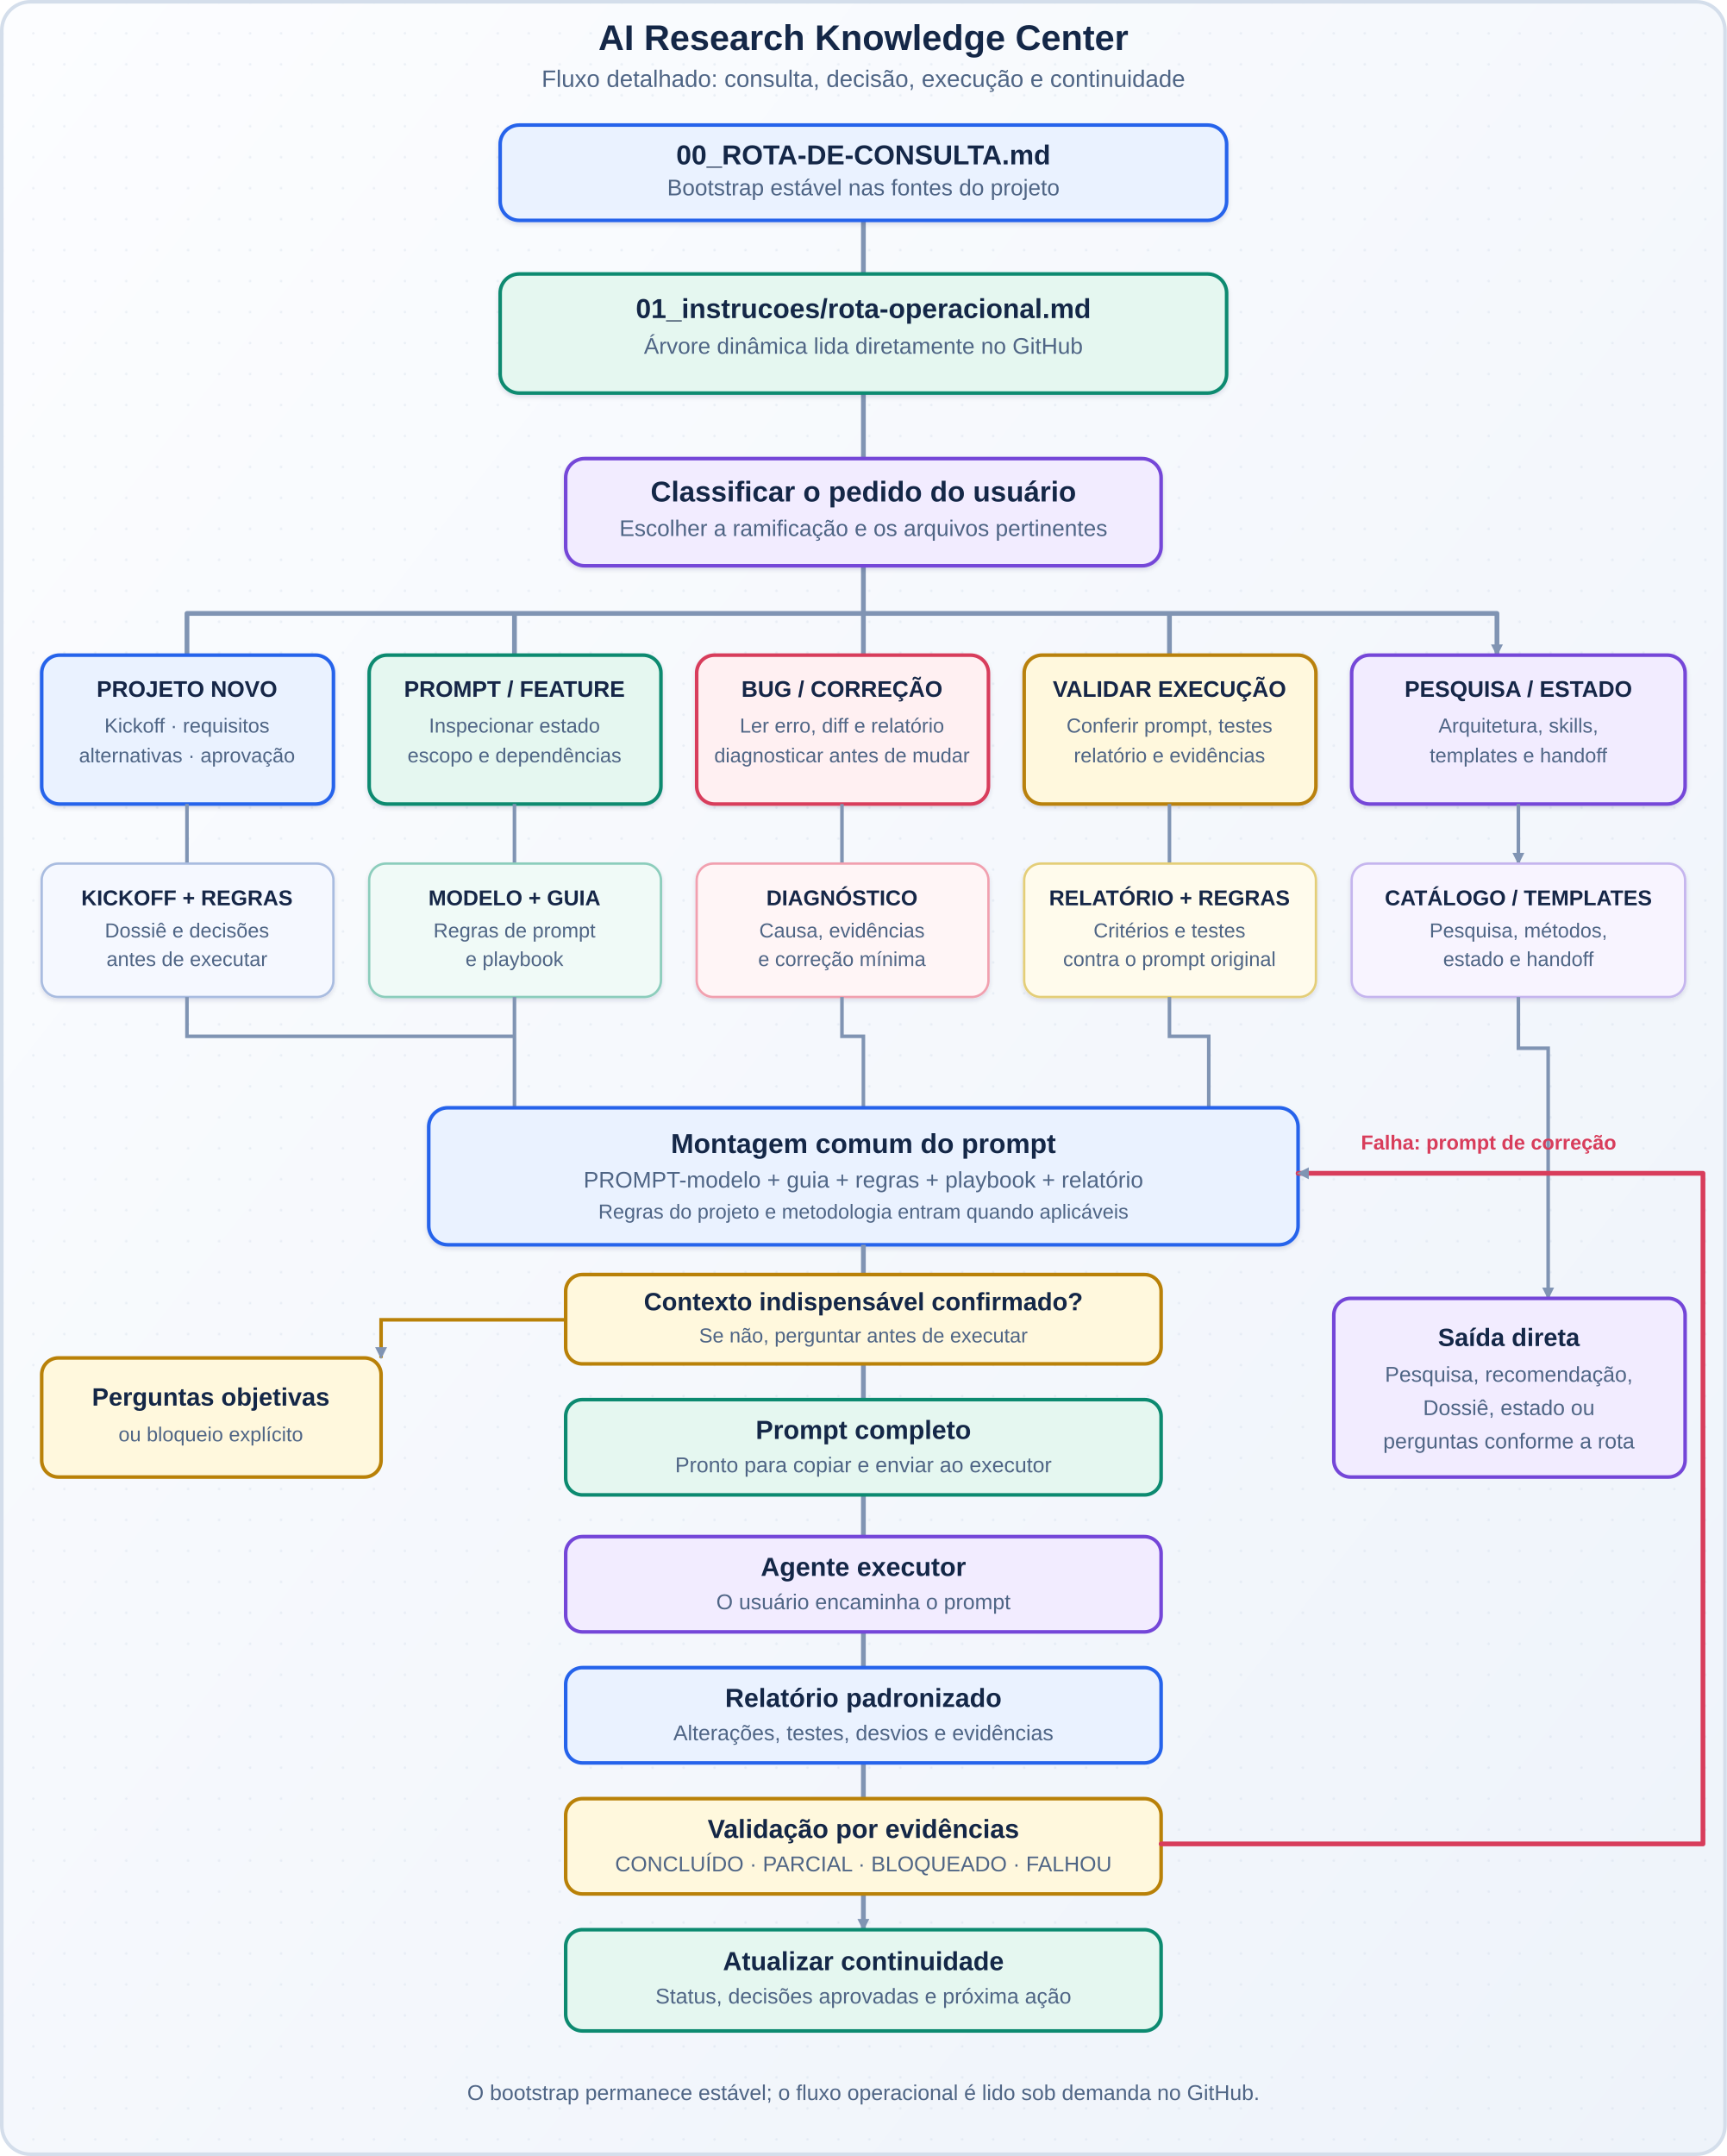
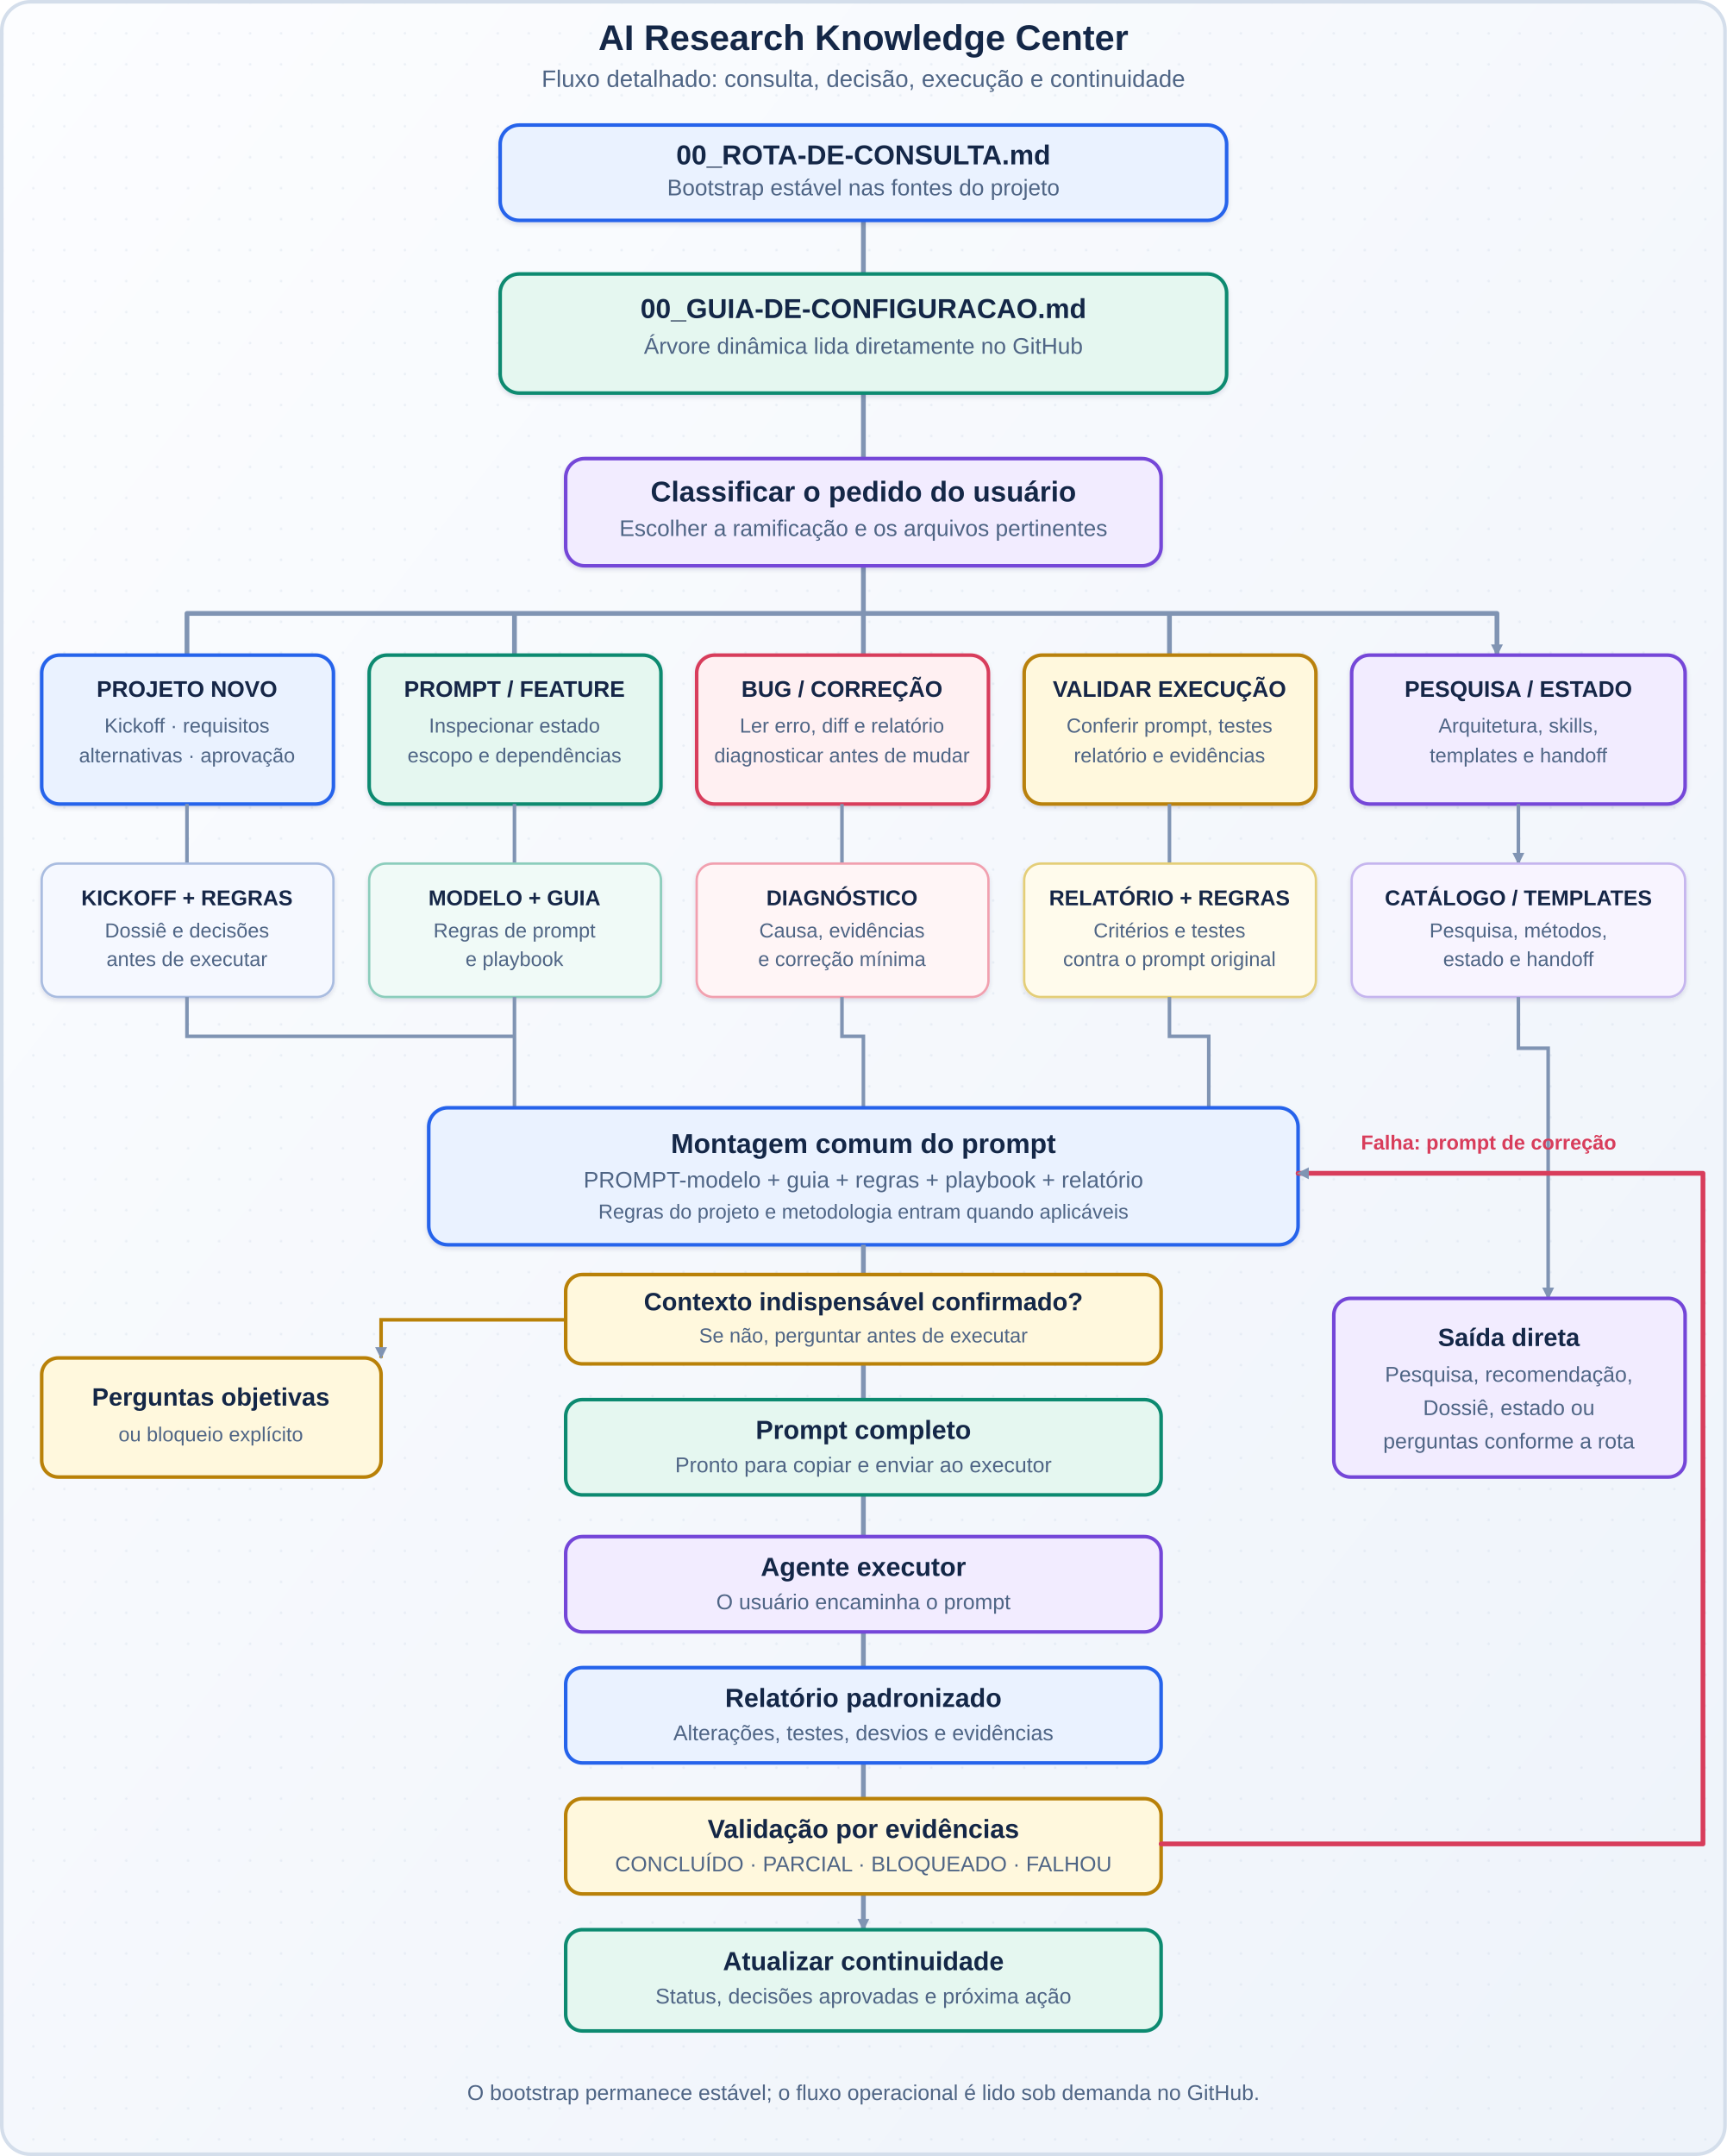
<svg xmlns="http://www.w3.org/2000/svg" width="1450" height="1810" viewBox="0 0 1450 1810">
  <defs>
    <marker id="arrow" markerWidth="12" markerHeight="12" refX="10" refY="6" orient="auto" markerUnits="userSpaceOnUse">
      <path d="M1,1 L11,6 L1,11 Z" fill="#8094B3" />
    </marker>
    <filter id="shadow" x="-15%" y="-15%" width="130%" height="140%">
      <feDropShadow dx="0" dy="2" stdDeviation="2" flood-color="#142747" flood-opacity=".12" />
    </filter>
    <linearGradient id="canvasGradient" x1="0" y1="0" x2="1" y2="1">
      <stop offset="0%" stop-color="#FCFDFF" />
      <stop offset="100%" stop-color="#EEF3FA" />
    </linearGradient>
    <linearGradient id="canvasGradientDark" x1="0" y1="0" x2="1" y2="1">
      <stop offset="0%" stop-color="#081323" />
      <stop offset="100%" stop-color="#101E32" />
    </linearGradient>
    <pattern id="canvasDotGrid" width="26" height="26" patternUnits="userSpaceOnUse">
      <circle cx="2" cy="2" r="1.1" fill="#BFCDE0" opacity=".48" />
    </pattern>
    <pattern id="canvasDotGridDark" width="26" height="26" patternUnits="userSpaceOnUse">
      <circle cx="2" cy="2" r="1.1" fill="#2B4260" opacity=".62" />
    </pattern>
    <filter id="flowGlow" x="-100%" y="-100%" width="300%" height="300%">
      <feGaussianBlur stdDeviation="4.5" result="blur" />
      <feMerge>
        <feMergeNode in="blur" />
        <feMergeNode in="SourceGraphic" />
      </feMerge>
    </filter>
    <style>
    .canvas-background{fill:url(#canvasGradient);stroke:#D4DEEB;stroke-width:3}
    .canvas-grid{fill:url(#canvasDotGrid);opacity:.5}
    @media(prefers-color-scheme:dark){
      .canvas-background{fill:url(#canvasGradientDark)!important;stroke:#29415F!important}
      .canvas-grid{fill:url(#canvasDotGridDark)!important;opacity:.55}
      text[fill="#142747"]{fill:#EDF5FF!important}
      text[fill="#4F6585"]{fill:#B5C6DC!important}
      text[fill="#46556B"],text[fill="#344256"]{fill:#B5C6DC!important}
      text[fill="#D83D5B"]{fill:#FF7892!important}
      rect[fill="#EAF2FF"]{fill:#142B45!important}
      rect[fill="#E5F7F0"],rect[fill="#F0FAF7"]{fill:#123331!important}
      rect[fill="#F2ECFF"],rect[fill="#F8F4FF"]{fill:#26233F!important}
      rect[fill="#FFF0F2"],rect[fill="#FFF5F6"]{fill:#3B1E2A!important}
      rect[fill="#FFF8DD"],rect[fill="#FFFBEC"]{fill:#382F1C!important}
      rect[fill="#F5F8FF"]{fill:#142B45!important}
      rect[stroke="#2563EB"]{stroke:#45B8FF!important}
      rect[stroke="#0C8A70"],rect[stroke="#8CCDBC"]{stroke:#3BDBBA!important}
      rect[stroke="#7446D8"]{stroke:#A18CFF!important}
      rect[stroke="#D83D5B"],rect[stroke="#F1A0AF"]{stroke:#FF7892!important}
      rect[stroke="#B98108"],rect[stroke="#E4CE78"]{stroke:#F2C75B!important}
      rect[stroke="#A9BCE0"]{stroke:#7193BE!important}
      rect[stroke="#C5B5EE"]{stroke:#9484CC!important}
      path[stroke="#8094B3"]{stroke:#5A7596!important}
      path[fill="#8094B3"]{fill:#5A7596!important}
    }
  </style>
  </defs>
  <rect class="canvas-background" x="1.5" y="1.5" width="1447" height="1807" rx="24" />
  <rect class="canvas-grid" x="3" y="3" width="1444" height="1804" rx="22" />
  <text x="725" y="42" text-anchor="middle" font-family="Arial,sans-serif" font-size="30" font-weight="700" fill="#142747">AI Research Knowledge Center</text>
  <text x="725" y="73" text-anchor="middle" font-family="Arial,sans-serif" font-size="20" fill="#4F6585">Fluxo detalhado: consulta, decisão, execução e continuidade</text>
  <path d="M725 185 V230 M725 330 V385 M725 475 V515 H157 V550 M725 515 H432 V550 M725 515 V550 M725 515 H982 V550 M725 515 H1257 V550" fill="none" stroke="#8094B3" stroke-width="4" stroke-linecap="round" stroke-linejoin="round" marker-end="url(#arrow)" />
  <rect x="420" y="105" width="610" height="80" rx="16" fill="#EAF2FF" stroke="#2563EB" stroke-width="3" filter="url(#shadow)" />
  <text x="725" y="138" text-anchor="middle" font-family="Arial,sans-serif" font-size="23" font-weight="700" fill="#142747">00_ROTA-DE-CONSULTA.md</text>
  <text x="725" y="164" text-anchor="middle" font-family="Arial,sans-serif" font-size="19" fill="#4F6585">Bootstrap estável nas fontes do projeto</text>
  <rect x="420" y="230" width="610" height="100" rx="16" fill="#E5F7F0" stroke="#0C8A70" stroke-width="3" filter="url(#shadow)" />
-   <text x="725" y="267" text-anchor="middle" font-family="Arial,sans-serif" font-size="23" font-weight="700" fill="#142747">01_instrucoes/rota-operacional.md</text>
+   <text x="725" y="267" text-anchor="middle" font-family="Arial,sans-serif" font-size="23" font-weight="700" fill="#142747">00_GUIA-DE-CONFIGURACAO.md</text>
  <text x="725" y="297" text-anchor="middle" font-family="Arial,sans-serif" font-size="19" fill="#4F6585">Árvore dinâmica lida diretamente no GitHub</text>
  <rect x="475" y="385" width="500" height="90" rx="16" fill="#F2ECFF" stroke="#7446D8" stroke-width="3" filter="url(#shadow)" />
  <text x="725" y="421" text-anchor="middle" font-family="Arial,sans-serif" font-size="24" font-weight="700" fill="#142747">Classificar o pedido do usuário</text>
  <text x="725" y="450" text-anchor="middle" font-family="Arial,sans-serif" font-size="19" fill="#4F6585">Escolher a ramificação e os arquivos pertinentes</text>
  <g filter="url(#shadow)" font-family="Arial,sans-serif" text-anchor="middle">
    <rect x="35" y="550" width="245" height="125" rx="15" fill="#EAF2FF" stroke="#2563EB" stroke-width="3" />
    <text x="157" y="585" font-size="19" font-weight="700" fill="#142747">PROJETO NOVO</text>
    <text x="157" y="615" font-size="17" fill="#4F6585">Kickoff · requisitos</text>
    <text x="157" y="640" font-size="17" fill="#4F6585">alternativas · aprovação</text>
    <rect x="310" y="550" width="245" height="125" rx="15" fill="#E5F7F0" stroke="#0C8A70" stroke-width="3" />
    <text x="432" y="585" font-size="19" font-weight="700" fill="#142747">PROMPT / FEATURE</text>
    <text x="432" y="615" font-size="17" fill="#4F6585">Inspecionar estado</text>
    <text x="432" y="640" font-size="17" fill="#4F6585">escopo e dependências</text>
    <rect x="585" y="550" width="245" height="125" rx="15" fill="#FFF0F2" stroke="#D83D5B" stroke-width="3" />
    <text x="707" y="585" font-size="19" font-weight="700" fill="#142747">BUG / CORREÇÃO</text>
    <text x="707" y="615" font-size="17" fill="#4F6585">Ler erro, diff e relatório</text>
    <text x="707" y="640" font-size="17" fill="#4F6585">diagnosticar antes de mudar</text>
    <rect x="860" y="550" width="245" height="125" rx="15" fill="#FFF8DD" stroke="#B98108" stroke-width="3" />
    <text x="982" y="585" font-size="19" font-weight="700" fill="#142747">VALIDAR EXECUÇÃO</text>
    <text x="982" y="615" font-size="17" fill="#4F6585">Conferir prompt, testes</text>
    <text x="982" y="640" font-size="17" fill="#4F6585">relatório e evidências</text>
    <rect x="1135" y="550" width="280" height="125" rx="15" fill="#F2ECFF" stroke="#7446D8" stroke-width="3" />
    <text x="1275" y="585" font-size="19" font-weight="700" fill="#142747">PESQUISA / ESTADO</text>
    <text x="1275" y="615" font-size="17" fill="#4F6585">Arquitetura, skills,</text>
    <text x="1275" y="640" font-size="17" fill="#4F6585">templates e handoff</text>
  </g>
  <path d="M157 675 V725 M432 675 V725 M707 675 V725 M982 675 V725 M1275 675 V725" fill="none" stroke="#8094B3" stroke-width="3" marker-end="url(#arrow)" />
  <g filter="url(#shadow)" font-family="Arial,sans-serif" text-anchor="middle">
    <rect x="35" y="725" width="245" height="112" rx="14" fill="#F5F8FF" stroke="#A9BCE0" stroke-width="2" />
    <text x="157" y="760" font-size="18" font-weight="700" fill="#142747">KICKOFF + REGRAS</text>
    <text x="157" y="787" font-size="17" fill="#4F6585">Dossiê e decisões</text>
    <text x="157" y="811" font-size="17" fill="#4F6585">antes de executar</text>
    <rect x="310" y="725" width="245" height="112" rx="14" fill="#F0FAF7" stroke="#8CCDBC" stroke-width="2" />
    <text x="432" y="760" font-size="18" font-weight="700" fill="#142747">MODELO + GUIA</text>
    <text x="432" y="787" font-size="17" fill="#4F6585">Regras de prompt</text>
    <text x="432" y="811" font-size="17" fill="#4F6585">e playbook</text>
    <rect x="585" y="725" width="245" height="112" rx="14" fill="#FFF5F6" stroke="#F1A0AF" stroke-width="2" />
    <text x="707" y="760" font-size="18" font-weight="700" fill="#142747">DIAGNÓSTICO</text>
    <text x="707" y="787" font-size="17" fill="#4F6585">Causa, evidências</text>
    <text x="707" y="811" font-size="17" fill="#4F6585">e correção mínima</text>
    <rect x="860" y="725" width="245" height="112" rx="14" fill="#FFFBEC" stroke="#E4CE78" stroke-width="2" />
    <text x="982" y="760" font-size="18" font-weight="700" fill="#142747">RELATÓRIO + REGRAS</text>
    <text x="982" y="787" font-size="17" fill="#4F6585">Critérios e testes</text>
    <text x="982" y="811" font-size="17" fill="#4F6585">contra o prompt original</text>
    <rect x="1135" y="725" width="280" height="112" rx="14" fill="#F8F4FF" stroke="#C5B5EE" stroke-width="2" />
    <text x="1275" y="760" font-size="18" font-weight="700" fill="#142747">CATÁLOGO / TEMPLATES</text>
    <text x="1275" y="787" font-size="17" fill="#4F6585">Pesquisa, métodos,</text>
    <text x="1275" y="811" font-size="17" fill="#4F6585">estado e handoff</text>
  </g>
  <path d="M157 837 V870 H432 V930 M432 837 V930 M707 837 V870 H725 V930 M982 837 V870 H1015 V930 M1275 837 V880 H1300 V1090" fill="none" stroke="#8094B3" stroke-width="3" marker-end="url(#arrow)" />
  <rect x="360" y="930" width="730" height="115" rx="16" fill="#EAF2FF" stroke="#2563EB" stroke-width="3" filter="url(#shadow)" />
  <text x="725" y="968" text-anchor="middle" font-family="Arial,sans-serif" font-size="23" font-weight="700" fill="#142747">Montagem comum do prompt</text>
  <text x="725" y="997" text-anchor="middle" font-family="Arial,sans-serif" font-size="19" fill="#4F6585">PROMPT-modelo + guia + regras + playbook + relatório</text>
  <text x="725" y="1023" text-anchor="middle" font-family="Arial,sans-serif" font-size="17" fill="#4F6585">Regras do projeto e metodologia entram quando aplicáveis</text>
  <path d="M725 1045 V1070 M725 1145 V1175 M725 1255 V1290 M725 1370 V1400 M725 1480 V1510 M725 1590 V1620" fill="none" stroke="#8094B3" stroke-width="4" marker-end="url(#arrow)" />
  <rect x="475" y="1070" width="500" height="75" rx="14" fill="#FFF8DD" stroke="#B98108" stroke-width="3" />
  <text x="725" y="1100" text-anchor="middle" font-family="Arial,sans-serif" font-size="21" font-weight="700" fill="#142747">Contexto indispensável confirmado?</text>
  <text x="725" y="1127" text-anchor="middle" font-family="Arial,sans-serif" font-size="17" fill="#4F6585">Se não, perguntar antes de executar</text>
  <path d="M475 1108 H320 V1140" fill="none" stroke="#B98108" stroke-width="3" marker-end="url(#arrow)" />
  <rect x="35" y="1140" width="285" height="100" rx="14" fill="#FFF8DD" stroke="#B98108" stroke-width="3" />
  <text x="177" y="1180" text-anchor="middle" font-family="Arial,sans-serif" font-size="21" font-weight="700" fill="#142747">Perguntas objetivas</text>
  <text x="177" y="1210" text-anchor="middle" font-family="Arial,sans-serif" font-size="17" fill="#4F6585">ou bloqueio explícito</text>
  <rect x="475" y="1175" width="500" height="80" rx="14" fill="#E5F7F0" stroke="#0C8A70" stroke-width="3" />
  <text x="725" y="1208" text-anchor="middle" font-family="Arial,sans-serif" font-size="22" font-weight="700" fill="#142747">Prompt completo</text>
  <text x="725" y="1236" text-anchor="middle" font-family="Arial,sans-serif" font-size="18" fill="#4F6585">Pronto para copiar e enviar ao executor</text>
  <rect x="475" y="1290" width="500" height="80" rx="14" fill="#F2ECFF" stroke="#7446D8" stroke-width="3" />
  <text x="725" y="1323" text-anchor="middle" font-family="Arial,sans-serif" font-size="22" font-weight="700" fill="#142747">Agente executor</text>
  <text x="725" y="1351" text-anchor="middle" font-family="Arial,sans-serif" font-size="18" fill="#4F6585">O usuário encaminha o prompt</text>
  <rect x="475" y="1400" width="500" height="80" rx="14" fill="#EAF2FF" stroke="#2563EB" stroke-width="3" />
  <text x="725" y="1433" text-anchor="middle" font-family="Arial,sans-serif" font-size="22" font-weight="700" fill="#142747">Relatório padronizado</text>
  <text x="725" y="1461" text-anchor="middle" font-family="Arial,sans-serif" font-size="18" fill="#4F6585">Alterações, testes, desvios e evidências</text>
  <rect x="475" y="1510" width="500" height="80" rx="14" fill="#FFF8DD" stroke="#B98108" stroke-width="3" />
  <text x="725" y="1543" text-anchor="middle" font-family="Arial,sans-serif" font-size="22" font-weight="700" fill="#142747">Validação por evidências</text>
  <text x="725" y="1571" text-anchor="middle" font-family="Arial,sans-serif" font-size="18" fill="#4F6585">CONCLUÍDO · PARCIAL · BLOQUEADO · FALHOU</text>
  <rect x="475" y="1620" width="500" height="85" rx="14" fill="#E5F7F0" stroke="#0C8A70" stroke-width="3" />
  <text x="725" y="1654" text-anchor="middle" font-family="Arial,sans-serif" font-size="22" font-weight="700" fill="#142747">Atualizar continuidade</text>
  <text x="725" y="1682" text-anchor="middle" font-family="Arial,sans-serif" font-size="18" fill="#4F6585">Status, decisões aprovadas e próxima ação</text>
  <path d="M975 1548 H1430 V985 H1090" fill="none" stroke="#D83D5B" stroke-width="4" stroke-linecap="round" stroke-linejoin="round" marker-end="url(#arrow)" />
  <text x="1250" y="965" text-anchor="middle" font-family="Arial,sans-serif" font-size="17" font-weight="700" fill="#D83D5B">Falha: prompt de correção</text>
  <rect x="1120" y="1090" width="295" height="150" rx="14" fill="#F2ECFF" stroke="#7446D8" stroke-width="3" />
  <text x="1267" y="1130" text-anchor="middle" font-family="Arial,sans-serif" font-size="21" font-weight="700" fill="#142747">Saída direta</text>
  <text x="1267" y="1160" text-anchor="middle" font-family="Arial,sans-serif" font-size="18" fill="#4F6585">Pesquisa, recomendação,</text>
  <text x="1267" y="1188" text-anchor="middle" font-family="Arial,sans-serif" font-size="18" fill="#4F6585">Dossiê, estado ou</text>
  <text x="1267" y="1216" text-anchor="middle" font-family="Arial,sans-serif" font-size="18" fill="#4F6585">perguntas conforme a rota</text>
  <text x="725" y="1763" text-anchor="middle" font-family="Arial,sans-serif" font-size="18" fill="#4F6585">O bootstrap permanece estável; o fluxo operacional é lido sob demanda no GitHub.</text>
</svg>
